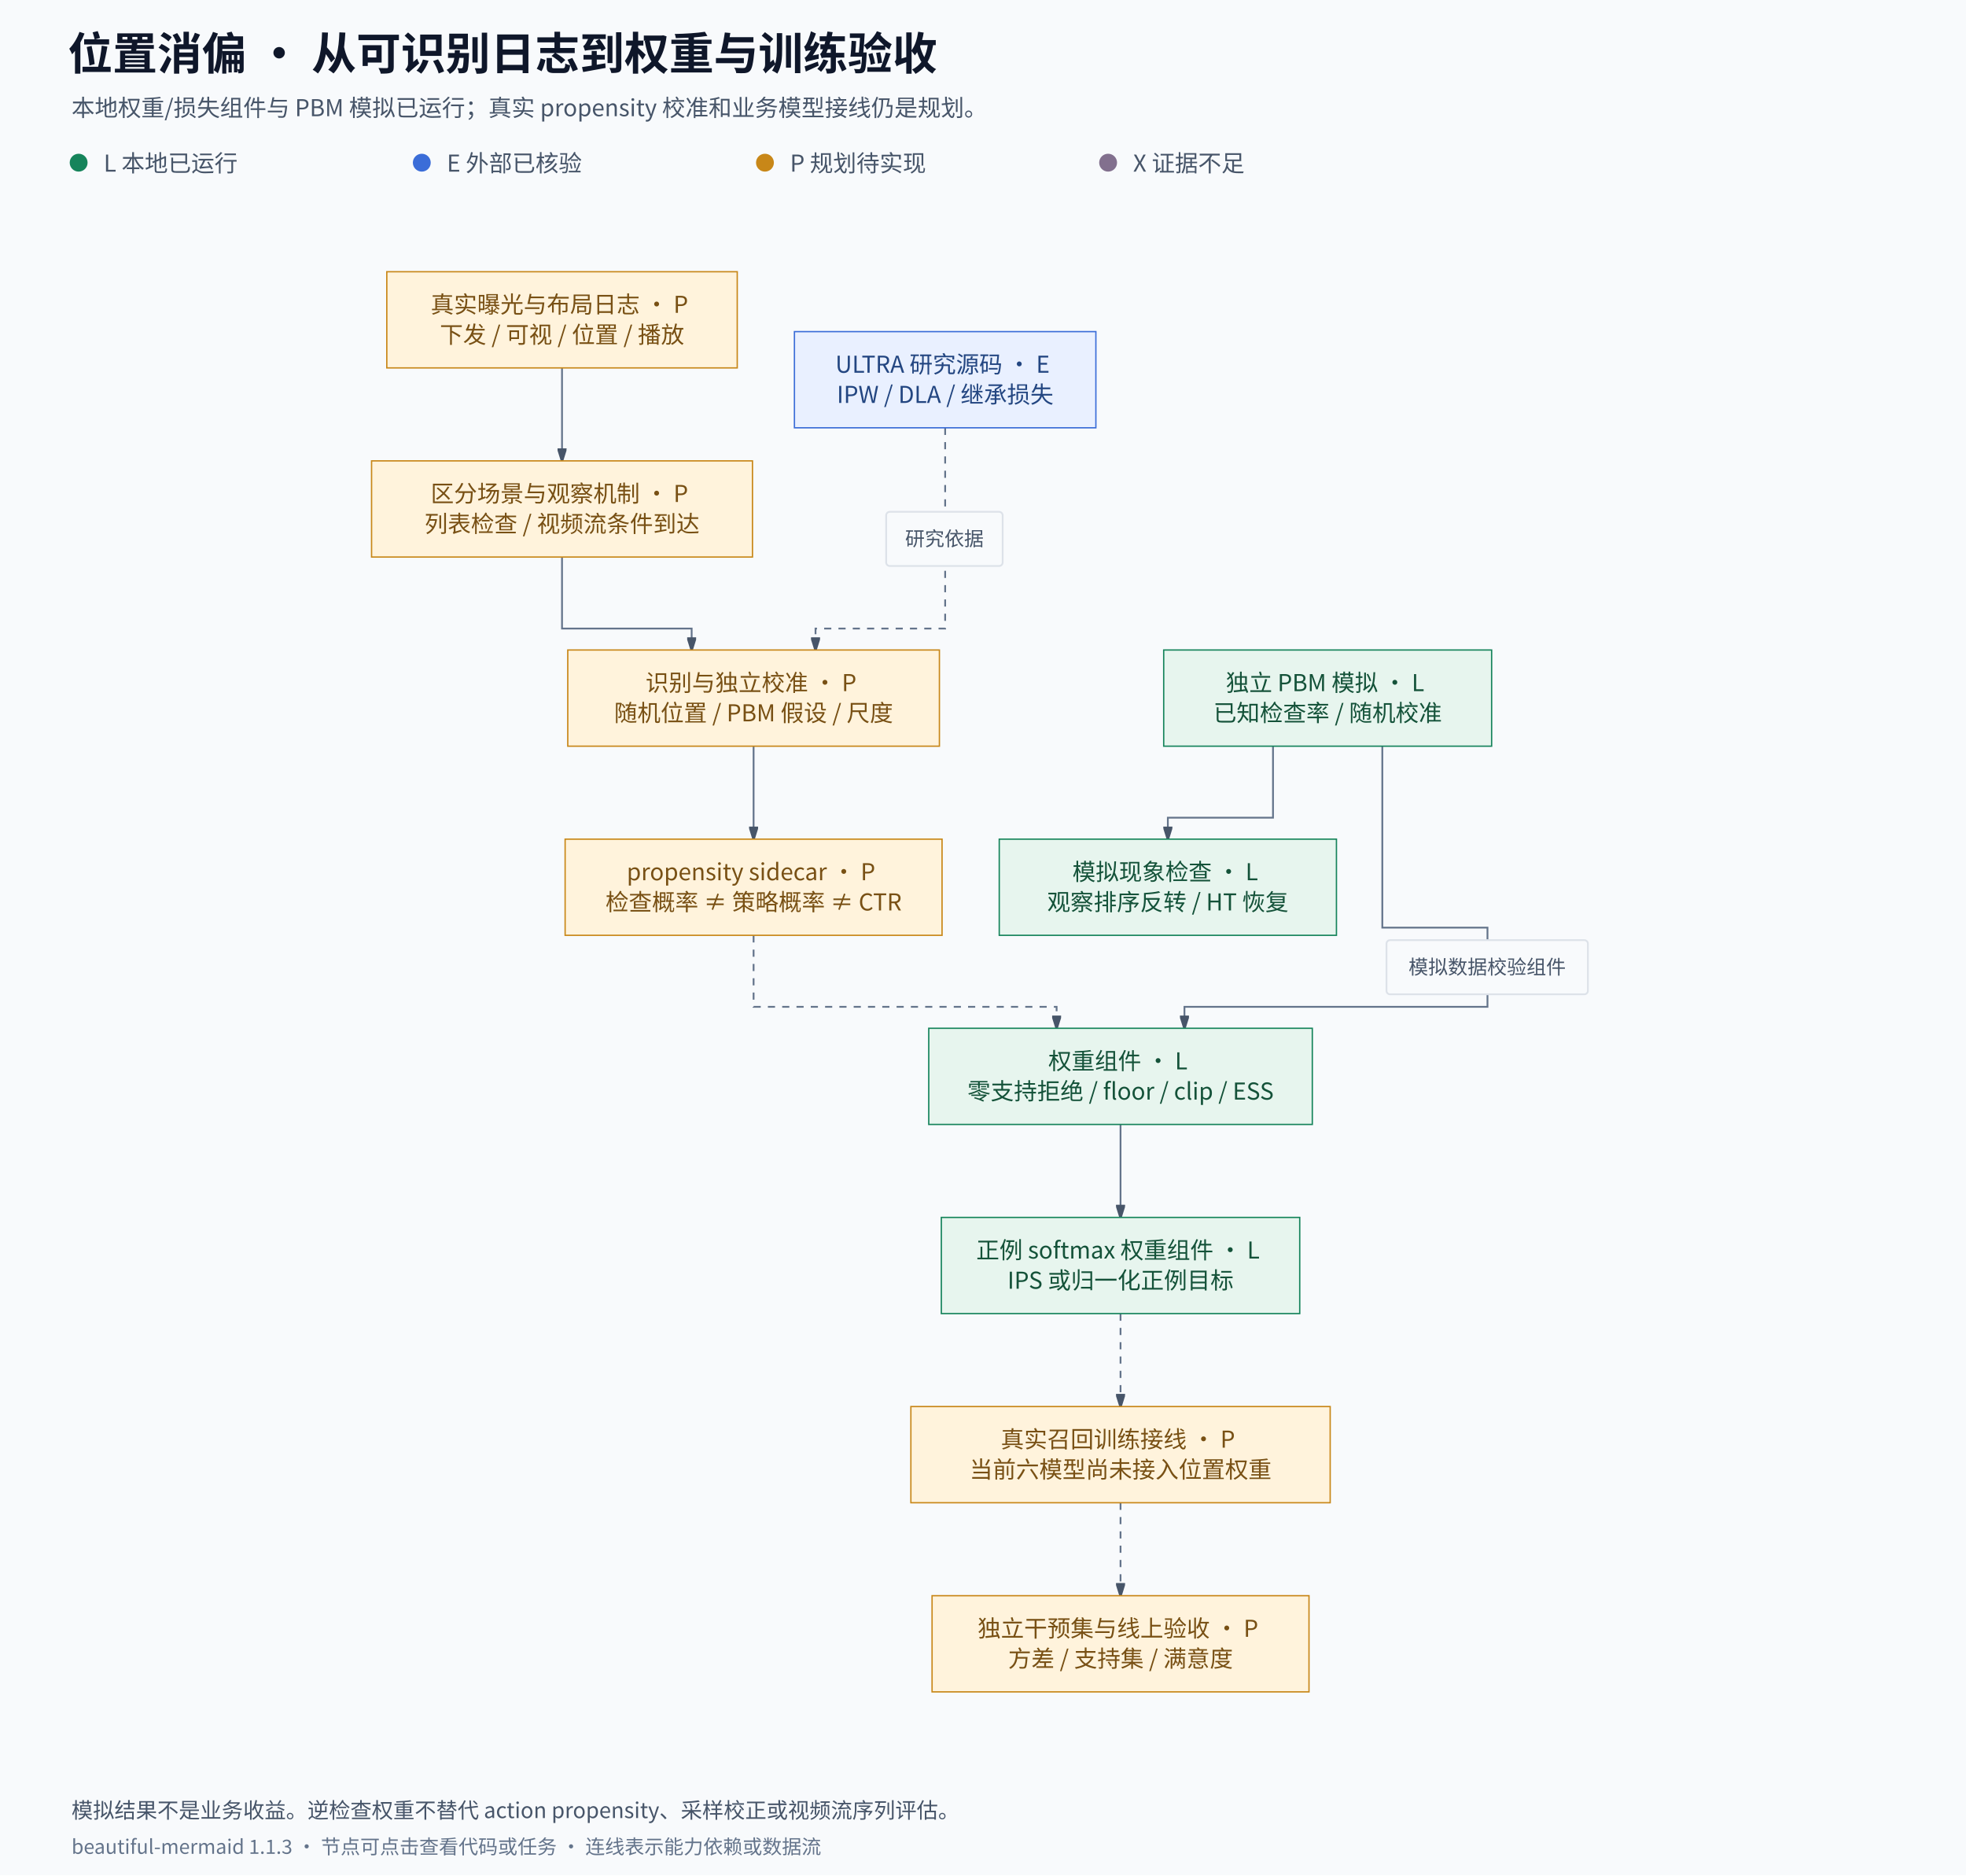
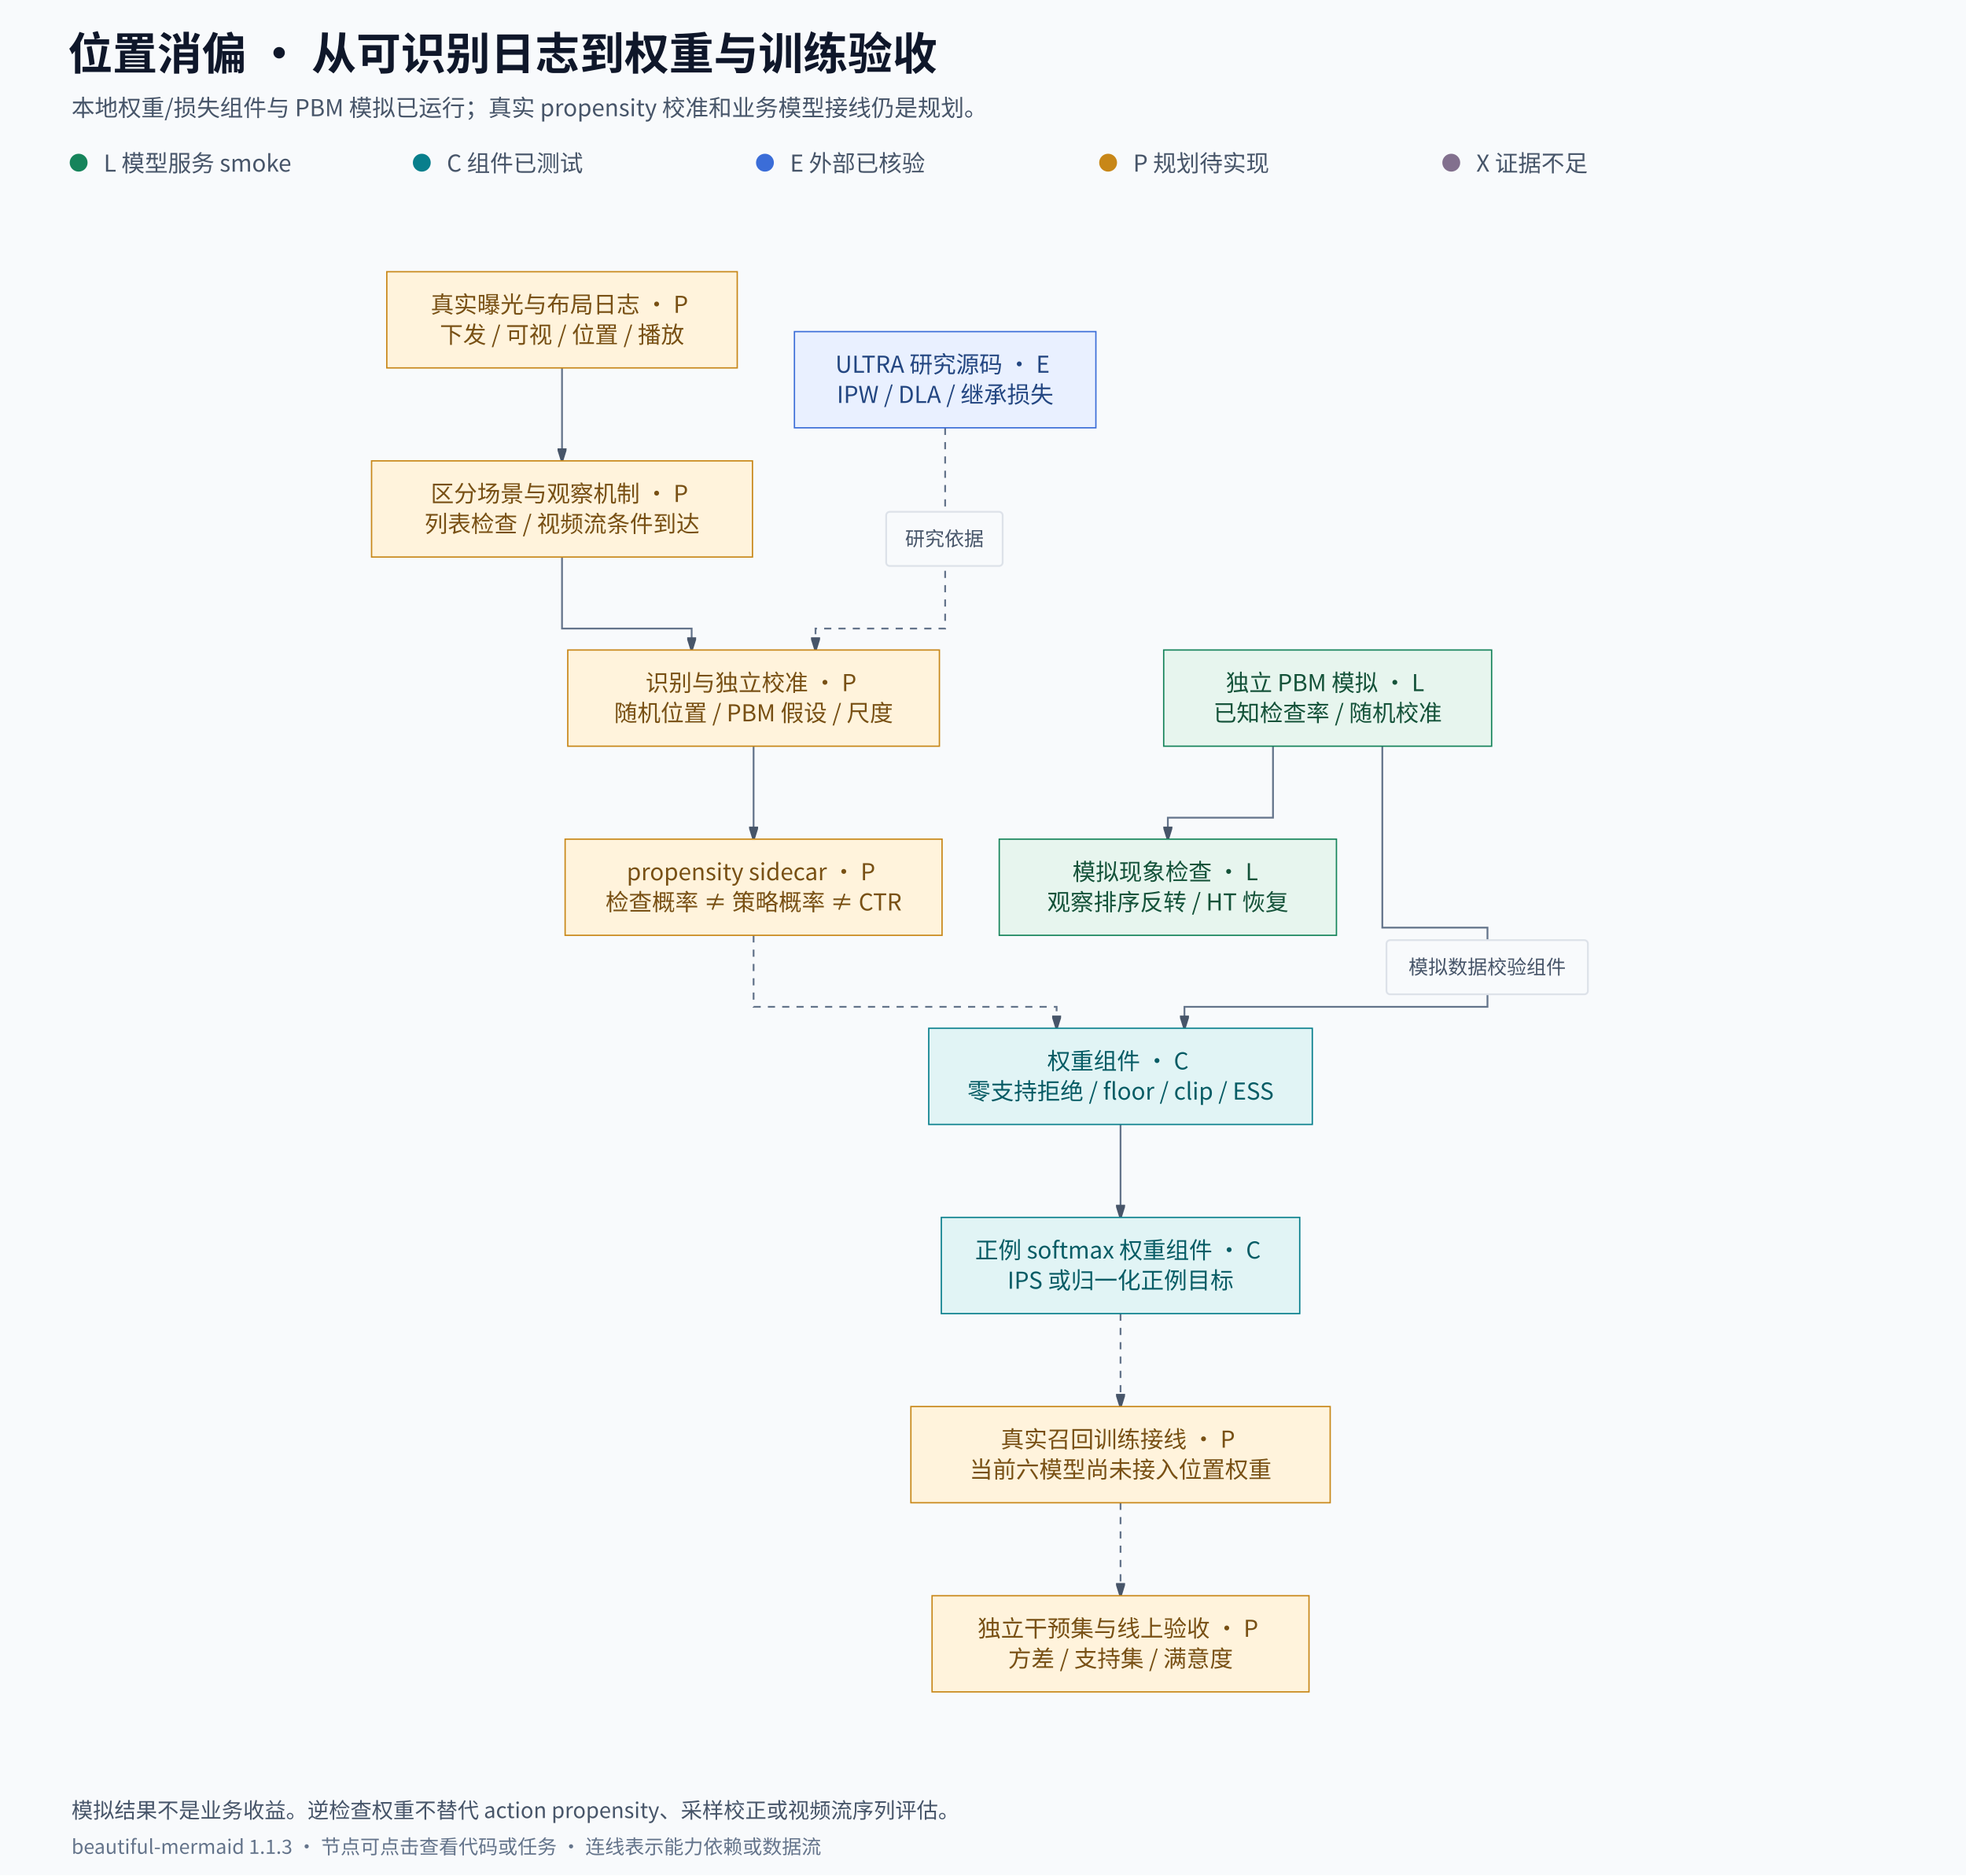
<svg xmlns="http://www.w3.org/2000/svg" width="1100" height="1049" viewBox="0 0 1100 1049" role="img" aria-labelledby="06-position-debias-title 06-position-debias-desc">
  <style>text{font-family:'Noto Sans CJK SC',sans-serif}a:hover .node&gt;rect{stroke-width:2}</style>
  <rect width="100%" height="100%" fill="#f8fafc" />
  <text x="38" y="39" font-size="25" font-weight="700" fill="#0f172a">位置消偏 · 从可识别日志到权重与训练验收</text>
  <text x="40" y="65" font-size="13" fill="#475569">本地权重/损失组件与 PBM 模拟已运行；真实 propensity 校准和业务模型接线仍是规划。</text>
  <circle cx="44" cy="91" r="5" fill="#16845b" />
-   <text x="58" y="96" font-size="13" fill="#475569">L 本地已运行</text>
-   <circle cx="236" cy="91" r="5" fill="#3b6dd8" />
-   <text x="250" y="96" font-size="13" fill="#475569">E 外部已核验</text>
-   <circle cx="428" cy="91" r="5" fill="#c88718" />
-   <text x="442" y="96" font-size="13" fill="#475569">P 规划待实现</text>
-   <circle cx="620" cy="91" r="5" fill="#82708e" />
-   <text x="634" y="96" font-size="13" fill="#475569">X 证据不足</text>
+   <text x="58" y="96" font-size="13" fill="#475569">L 模型服务 smoke</text>
+   <circle cx="236" cy="91" r="5" fill="#087f8c" />
+   <text x="250" y="96" font-size="13" fill="#475569">C 组件已测试</text>
+   <circle cx="428" cy="91" r="5" fill="#3b6dd8" />
+   <text x="442" y="96" font-size="13" fill="#475569">E 外部已核验</text>
+   <circle cx="620" cy="91" r="5" fill="#c88718" />
+   <text x="634" y="96" font-size="13" fill="#475569">P 规划待实现</text>
+   <circle cx="812" cy="91" r="5" fill="#82708e" />
+   <text x="826" y="96" font-size="13" fill="#475569">X 证据不足</text>
  <g transform="translate(167.8964,112)">
    <defs>
      <marker id="06-position-debias-arrowhead" markerWidth="8" markerHeight="5" refX="7" refY="2.5" orient="auto">
        <polygon points="0 0, 8 2.5, 0 5" fill="#475569" stroke="#475569" stroke-width="0.75" stroke-linejoin="round" />
      </marker>
      <marker id="06-position-debias-arrowhead-start" markerWidth="8" markerHeight="5" refX="1" refY="2.5" orient="auto-start-reverse">
        <polygon points="8 0, 0 2.5, 8 5" fill="#475569" stroke="#475569" stroke-width="0.75" stroke-linejoin="round" />
      </marker>
    </defs>
    <polyline class="edge" data-from="LOGS" data-to="SCENE" data-style="solid" data-arrow-start="false" data-arrow-end="true" points="146.56,93.8 146.56,145.8" fill="none" stroke="#64748b" stroke-width="1" marker-end="url(#06-position-debias-arrowhead)" />
    <polyline class="edge" data-from="SCENE" data-to="CALIB" data-style="solid" data-arrow-start="false" data-arrow-end="true" points="146.56,199.6 146.56,239.6 219.09,239.6 219.09,251.6" fill="none" stroke="#64748b" stroke-width="1" marker-end="url(#06-position-debias-arrowhead)" />
    <polyline class="edge" data-from="ULTRA" data-to="CALIB" data-style="dotted" data-arrow-start="false" data-arrow-end="true" data-label="研究依据" points="360.93,127.3 360.93,239.6 288.401,239.6 288.401,251.6" fill="none" stroke="#64748b" stroke-width="1" stroke-dasharray="4 4" marker-end="url(#06-position-debias-arrowhead)" />
    <polyline class="edge" data-from="CALIB" data-to="PROP" data-style="solid" data-arrow-start="false" data-arrow-end="true" points="253.745,305.4 253.745,357.4" fill="none" stroke="#64748b" stroke-width="1" marker-end="url(#06-position-debias-arrowhead)" />
    <polyline class="edge" data-from="PROP" data-to="WEIGHT" data-style="dotted" data-arrow-start="false" data-arrow-end="true" points="253.745,411.2 253.745,451.2 423.287,451.2 423.287,463.2" fill="none" stroke="#64748b" stroke-width="1" stroke-dasharray="4 4" marker-end="url(#06-position-debias-arrowhead)" />
    <polyline class="edge" data-from="WEIGHT" data-to="LOSS" data-style="solid" data-arrow-start="false" data-arrow-end="true" points="459.054,517 459.054,569" fill="none" stroke="#64748b" stroke-width="1" marker-end="url(#06-position-debias-arrowhead)" />
    <polyline class="edge" data-from="LOSS" data-to="FIT" data-style="dotted" data-arrow-start="false" data-arrow-end="true" points="459.054,622.8 459.054,674.8" fill="none" stroke="#64748b" stroke-width="1" stroke-dasharray="4 4" marker-end="url(#06-position-debias-arrowhead)" />
    <polyline class="edge" data-from="FIT" data-to="EVAL" data-style="dotted" data-arrow-start="false" data-arrow-end="true" points="459.054,728.6 459.054,780.6" fill="none" stroke="#64748b" stroke-width="1" stroke-dasharray="4 4" marker-end="url(#06-position-debias-arrowhead)" />
    <polyline class="edge" data-from="SIM" data-to="RESULT" data-style="solid" data-arrow-start="false" data-arrow-end="true" points="544.365,305.4 544.365,345.4 485.528,345.4 485.528,357.4" fill="none" stroke="#64748b" stroke-width="1" marker-end="url(#06-position-debias-arrowhead)" />
    <polyline class="edge" data-from="SIM" data-to="WEIGHT" data-style="solid" data-arrow-start="false" data-arrow-end="true" data-label="模拟数据校验组件" points="605.525,305.4 605.525,406.9 664.362,406.9 664.362,451.2 494.821,451.2 494.821,463.2" fill="none" stroke="#64748b" stroke-width="1" marker-end="url(#06-position-debias-arrowhead)" />
    <g class="edge-label" data-from="ULTRA" data-to="CALIB" data-label="研究依据">
      <rect x="327.93" y="174.3" width="65.17" height="30.3" rx="2" ry="2" fill="#f8fafc" stroke="#dde2e9" stroke-width="1" />
      <text x="360.515" y="189.45" text-anchor="middle" font-size="11" font-weight="400" fill="#475569" dy="3.85">研究依据</text>
    </g>
    <g class="edge-label" data-from="SIM" data-to="WEIGHT" data-label="模拟数据校验组件">
      <rect x="607.862" y="413.9" width="112.69" height="30.3" rx="2" ry="2" fill="#f8fafc" stroke="#dde2e9" stroke-width="1" />
      <text x="664.207" y="429.05" text-anchor="middle" font-size="11" font-weight="400" fill="#475569" dy="3.85">模拟数据校验组件</text>
    </g>
    <a href="https://github.com/shiztong/-/blob/master/docs/recall/POSITION_DEBIAS.md" target="_blank" rel="noopener noreferrer">
      <g class="node" data-id="LOGS" data-label="真实曝光与布局日志 · P 下发 / 可视 / 位置 / 播放" data-shape="rectangle">
        <rect x="48.521" y="40" width="196.078" height="53.8" rx="0" ry="0" fill="#fff3dc" stroke="#c88718" stroke-width="0.75" />
        <text x="146.56" y="66.9" text-anchor="middle" font-size="13" font-weight="500" fill="#785014">
          <tspan x="146.56" dy="-3.9">真实曝光与布局日志 · P</tspan>
          <tspan x="146.56" dy="16.9">下发 / 可视 / 位置 / 播放</tspan>
        </text>
      </g>
    </a>
    <a href="https://github.com/shiztong/-/blob/master/docs/recall/POSITION_DEBIAS.md" target="_blank" rel="noopener noreferrer">
      <g class="node" data-id="SCENE" data-label="区分场景与观察机制 · P 列表检查 / 视频流条件到达" data-shape="rectangle">
        <rect x="40" y="145.8" width="213.121" height="53.8" rx="0" ry="0" fill="#fff3dc" stroke="#c88718" stroke-width="0.75" />
        <text x="146.56" y="172.7" text-anchor="middle" font-size="13" font-weight="500" fill="#785014">
          <tspan x="146.56" dy="-3.9">区分场景与观察机制 · P</tspan>
          <tspan x="146.56" dy="16.9">列表检查 / 视频流条件到达</tspan>
        </text>
      </g>
    </a>
    <a href="https://github.com/shiztong/-/blob/master/docs/recall/POSITION_DEBIAS.md" target="_blank" rel="noopener noreferrer">
      <g class="node" data-id="CALIB" data-label="识别与独立校准 · P 随机位置 / PBM 假设 / 尺度" data-shape="rectangle">
        <rect x="149.778" y="251.6" width="207.934" height="53.8" rx="0" ry="0" fill="#fff3dc" stroke="#c88718" stroke-width="0.75" />
        <text x="253.745" y="278.5" text-anchor="middle" font-size="13" font-weight="500" fill="#785014">
          <tspan x="253.745" dy="-3.9">识别与独立校准 · P</tspan>
          <tspan x="253.745" dy="16.9">随机位置 / PBM 假设 / 尺度</tspan>
        </text>
      </g>
    </a>
    <a href="https://github.com/ULTR-Community/ULTRA/tree/89ffcaeb1049627d90518c2045dad7a996dfe2aa" target="_blank" rel="noopener noreferrer">
      <g class="node" data-id="ULTRA" data-label="ULTRA 研究源码 · E IPW / DLA / 继承损失" data-shape="rectangle">
        <rect x="276.599" y="73.5" width="168.661" height="53.8" rx="0" ry="0" fill="#e9f0ff" stroke="#3b6dd8" stroke-width="0.75" />
        <text x="360.93" y="100.4" text-anchor="middle" font-size="13" font-weight="500" fill="#234681">
          <tspan x="360.93" dy="-3.9">ULTRA 研究源码 · E</tspan>
          <tspan x="360.93" dy="16.9">IPW / DLA / 继承损失</tspan>
        </text>
      </g>
    </a>
    <a href="https://github.com/shiztong/-/blob/master/docs/recall/POSITION_DEBIAS.md" target="_blank" rel="noopener noreferrer">
      <g class="node" data-id="PROP" data-label="propensity sidecar · P 检查概率 ≠ 策略概率 ≠ CTR" data-shape="rectangle">
        <rect x="148.296" y="357.4" width="210.898" height="53.8" rx="0" ry="0" fill="#fff3dc" stroke="#c88718" stroke-width="0.75" />
        <text x="253.745" y="384.3" text-anchor="middle" font-size="13" font-weight="500" fill="#785014">
          <tspan x="253.745" dy="-3.9">propensity sidecar · P</tspan>
          <tspan x="253.745" dy="16.9">检查概率 ≠ 策略概率 ≠ CTR</tspan>
        </text>
      </g>
    </a>
    <a href="https://github.com/shiztong/-/blob/master/recommender/retrieval/debias.py#L6" target="_blank" rel="noopener noreferrer">
-       <g class="node" data-id="WEIGHT" data-label="权重组件 · L 零支持拒绝 / floor / clip / ESS" data-shape="rectangle">
-         <rect x="351.752" y="463.2" width="214.603" height="53.8" rx="0" ry="0" fill="#e7f5ee" stroke="#16845b" stroke-width="0.75" />
-         <text x="459.054" y="490.1" text-anchor="middle" font-size="13" font-weight="500" fill="#145239">
-           <tspan x="459.054" dy="-3.9">权重组件 · L</tspan>
+       <g class="node" data-id="WEIGHT" data-label="权重组件 · C 零支持拒绝 / floor / clip / ESS" data-shape="rectangle">
+         <rect x="351.752" y="463.2" width="214.603" height="53.8" rx="0" ry="0" fill="#e1f4f5" stroke="#087f8c" stroke-width="0.75" />
+         <text x="459.054" y="490.1" text-anchor="middle" font-size="13" font-weight="500" fill="#075c65">
+           <tspan x="459.054" dy="-3.9">权重组件 · C</tspan>
          <tspan x="459.054" dy="16.9">零支持拒绝 / floor / clip / ESS</tspan>
        </text>
      </g>
    </a>
    <a href="https://github.com/shiztong/-/blob/master/recommender/retrieval/debias.py#L25" target="_blank" rel="noopener noreferrer">
-       <g class="node" data-id="LOSS" data-label="正例 softmax 权重组件 · L IPS 或归一化正例目标" data-shape="rectangle">
-         <rect x="358.792" y="569" width="200.524" height="53.8" rx="0" ry="0" fill="#e7f5ee" stroke="#16845b" stroke-width="0.75" />
-         <text x="459.054" y="595.9" text-anchor="middle" font-size="13" font-weight="500" fill="#145239">
-           <tspan x="459.054" dy="-3.9">正例 softmax 权重组件 · L</tspan>
+       <g class="node" data-id="LOSS" data-label="正例 softmax 权重组件 · C IPS 或归一化正例目标" data-shape="rectangle">
+         <rect x="358.792" y="569" width="200.524" height="53.8" rx="0" ry="0" fill="#e1f4f5" stroke="#087f8c" stroke-width="0.75" />
+         <text x="459.054" y="595.9" text-anchor="middle" font-size="13" font-weight="500" fill="#075c65">
+           <tspan x="459.054" dy="-3.9">正例 softmax 权重组件 · C</tspan>
          <tspan x="459.054" dy="16.9">IPS 或归一化正例目标</tspan>
        </text>
      </g>
    </a>
    <a href="https://github.com/shiztong/-/blob/master/docs/recall/POSITION_DEBIAS.md" target="_blank" rel="noopener noreferrer">
      <g class="node" data-id="FIT" data-label="真实召回训练接线 · P 当前六模型尚未接入位置权重" data-shape="rectangle">
        <rect x="341.749" y="674.8" width="234.61" height="53.8" rx="0" ry="0" fill="#fff3dc" stroke="#c88718" stroke-width="0.75" />
        <text x="459.054" y="701.7" text-anchor="middle" font-size="13" font-weight="500" fill="#785014">
          <tspan x="459.054" dy="-3.9">真实召回训练接线 · P</tspan>
          <tspan x="459.054" dy="16.9">当前六模型尚未接入位置权重</tspan>
        </text>
      </g>
    </a>
    <a href="https://github.com/shiztong/-/blob/master/docs/recall/POSITION_DEBIAS.md" target="_blank" rel="noopener noreferrer">
      <g class="node" data-id="EVAL" data-label="独立干预集与线上验收 · P 方差 / 支持集 / 满意度" data-shape="rectangle">
        <rect x="353.605" y="780.6" width="210.898" height="53.8" rx="0" ry="0" fill="#fff3dc" stroke="#c88718" stroke-width="0.75" />
        <text x="459.054" y="807.5" text-anchor="middle" font-size="13" font-weight="500" fill="#785014">
          <tspan x="459.054" dy="-3.9">独立干预集与线上验收 · P</tspan>
          <tspan x="459.054" dy="16.9">方差 / 支持集 / 满意度</tspan>
        </text>
      </g>
    </a>
    <a href="https://github.com/shiztong/-/blob/master/tools/position_bias_demo.py#L10" target="_blank" rel="noopener noreferrer">
      <g class="node" data-id="SIM" data-label="独立 PBM 模拟 · L 已知检查率 / 随机校准" data-shape="rectangle">
        <rect x="483.205" y="251.6" width="183.481" height="53.8" rx="0" ry="0" fill="#e7f5ee" stroke="#16845b" stroke-width="0.75" />
        <text x="574.945" y="278.5" text-anchor="middle" font-size="13" font-weight="500" fill="#145239">
          <tspan x="574.945" dy="-3.9">独立 PBM 模拟 · L</tspan>
          <tspan x="574.945" dy="16.9">已知检查率 / 随机校准</tspan>
        </text>
      </g>
    </a>
    <a href="https://github.com/shiztong/-/blob/master/docs/recall/evidence/position-bias-simulation.json" target="_blank" rel="noopener noreferrer">
      <g class="node" data-id="RESULT" data-label="模拟现象检查 · L 观察排序反转 / HT 恢复" data-shape="rectangle">
        <rect x="391.194" y="357.4" width="188.668" height="53.8" rx="0" ry="0" fill="#e7f5ee" stroke="#16845b" stroke-width="0.75" />
        <text x="485.528" y="384.3" text-anchor="middle" font-size="13" font-weight="500" fill="#145239">
          <tspan x="485.528" dy="-3.9">模拟现象检查 · L</tspan>
          <tspan x="485.528" dy="16.9">观察排序反转 / HT 恢复</tspan>
        </text>
      </g>
    </a>
  </g>
  <text x="40" y="1017" font-size="12" fill="#475569">模拟结果不是业务收益。逆检查权重不替代 action propensity、采样校正或视频流序列评估。</text>
  <text x="40" y="1037" font-size="11" fill="#64748b">beautiful-mermaid 1.1.3 · 节点可点击查看代码或任务 · 连线表示能力依赖或数据流</text>
</svg>
